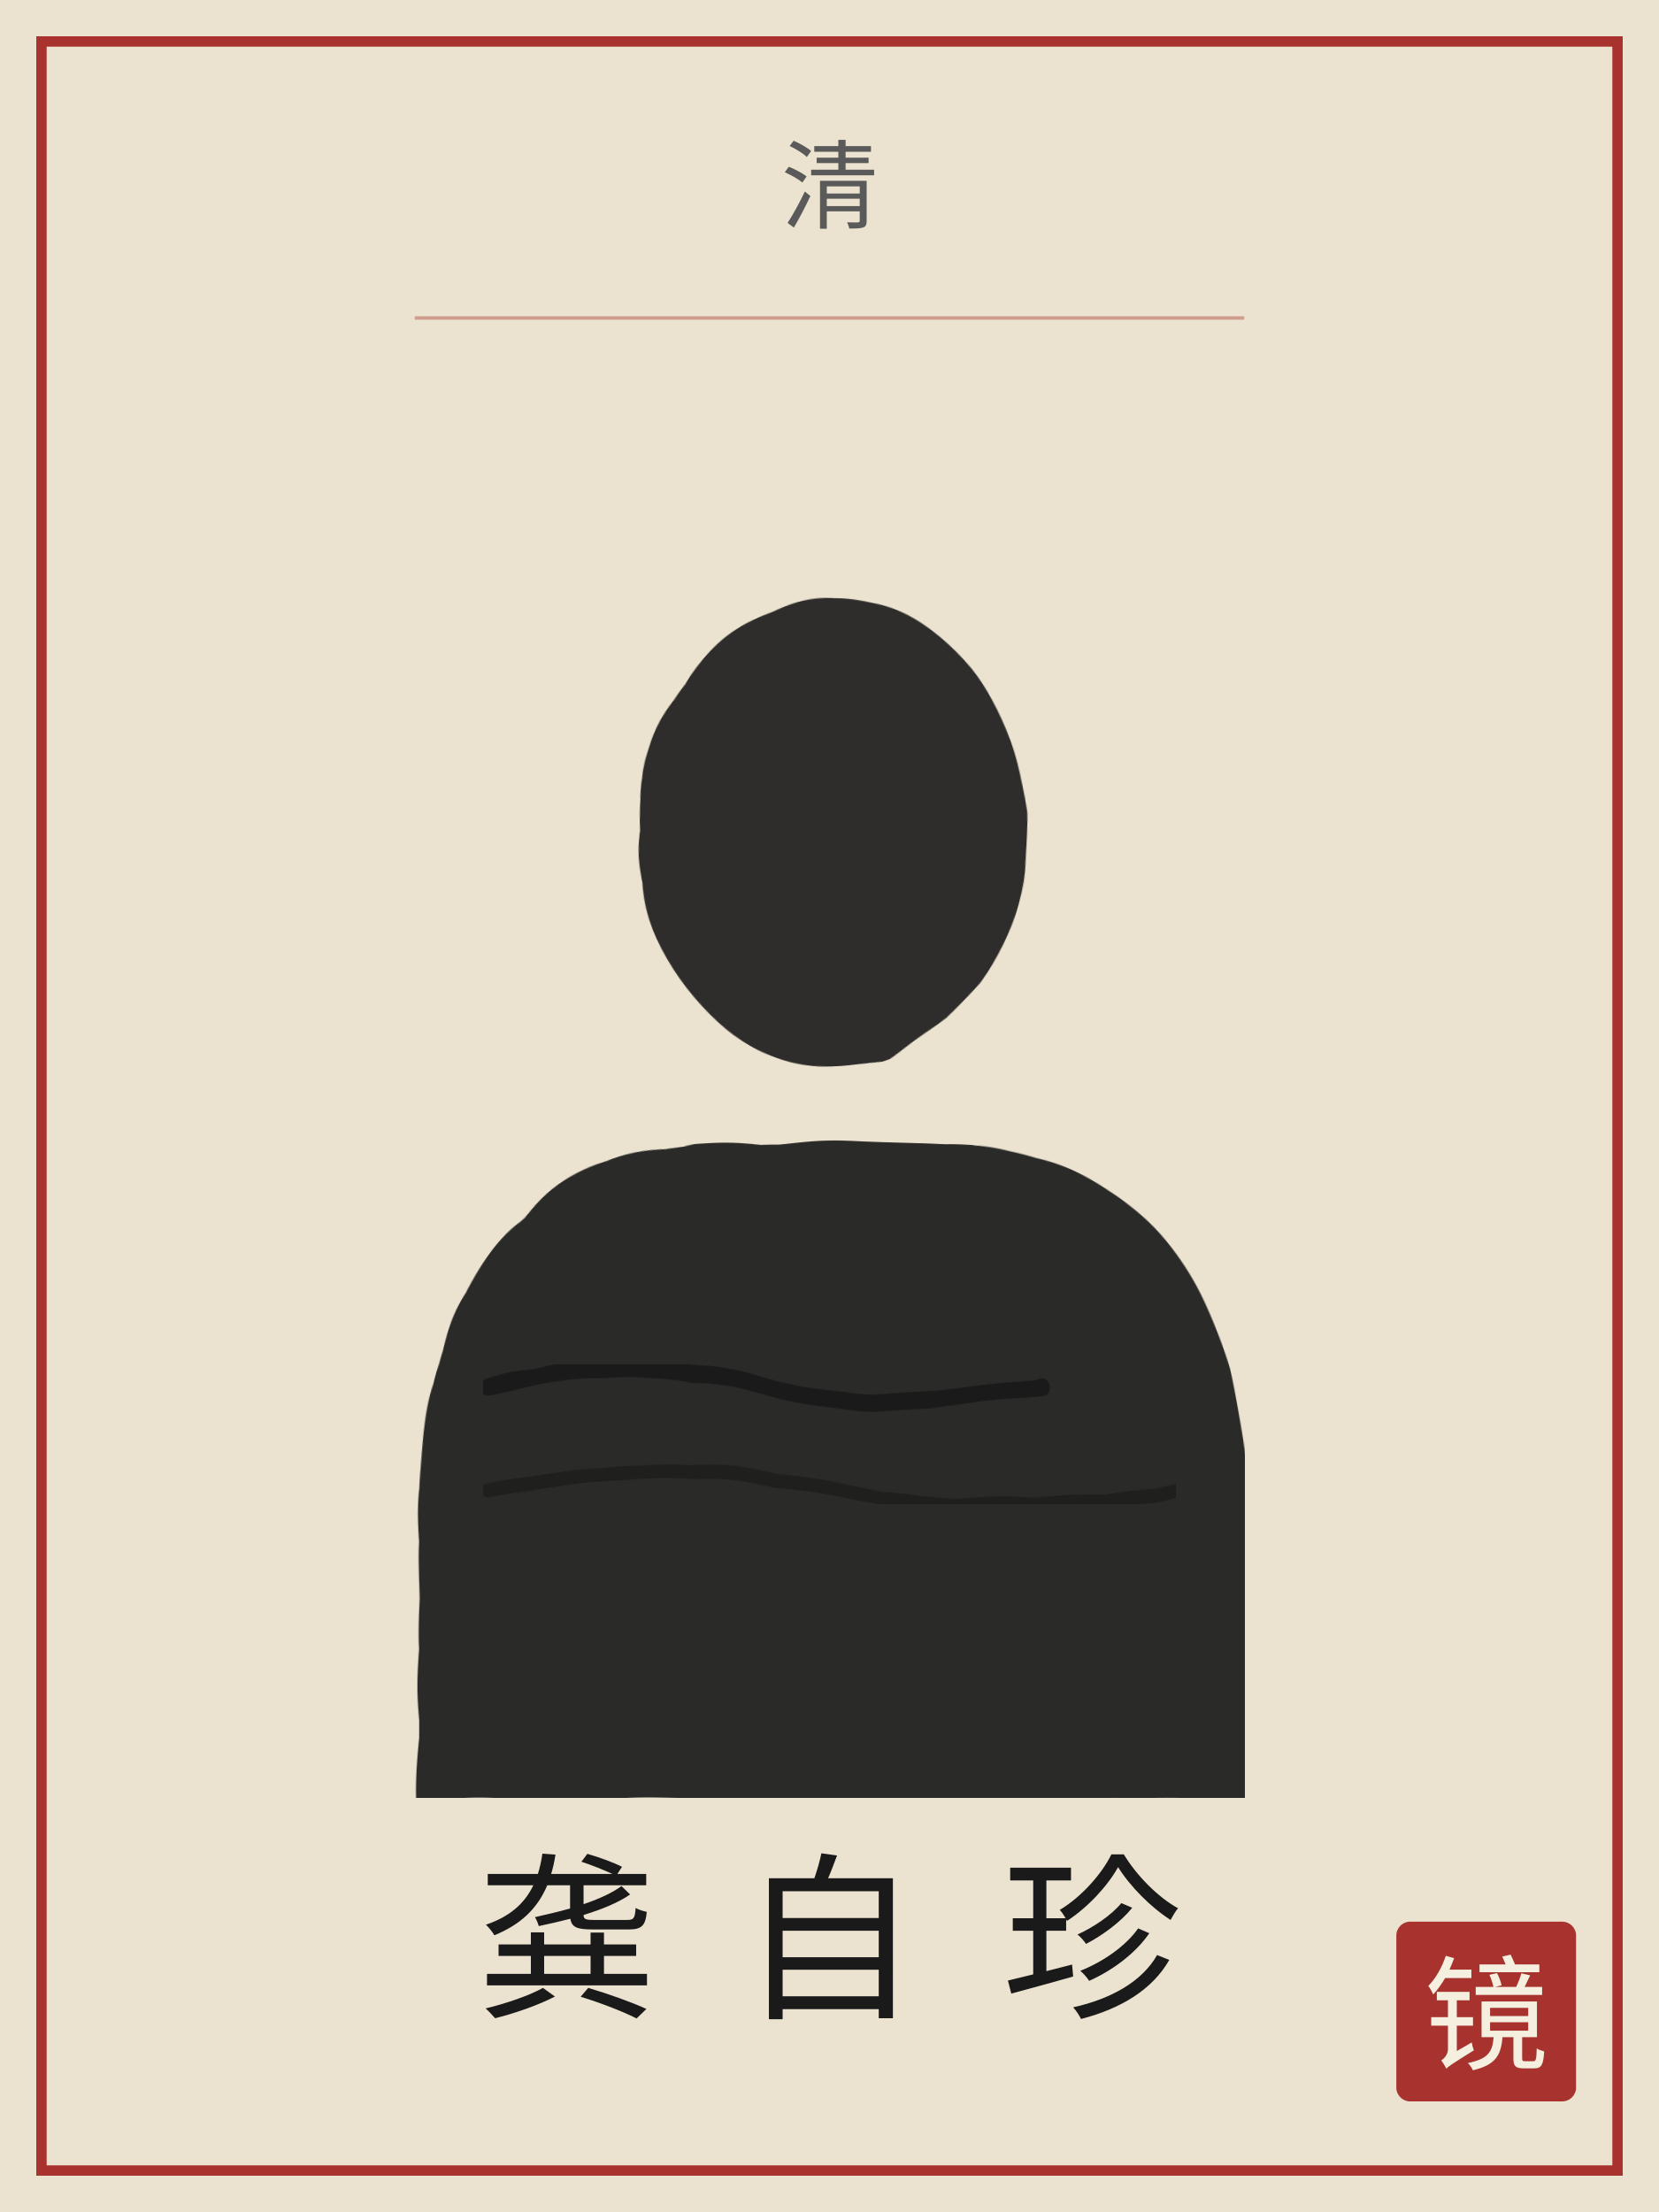
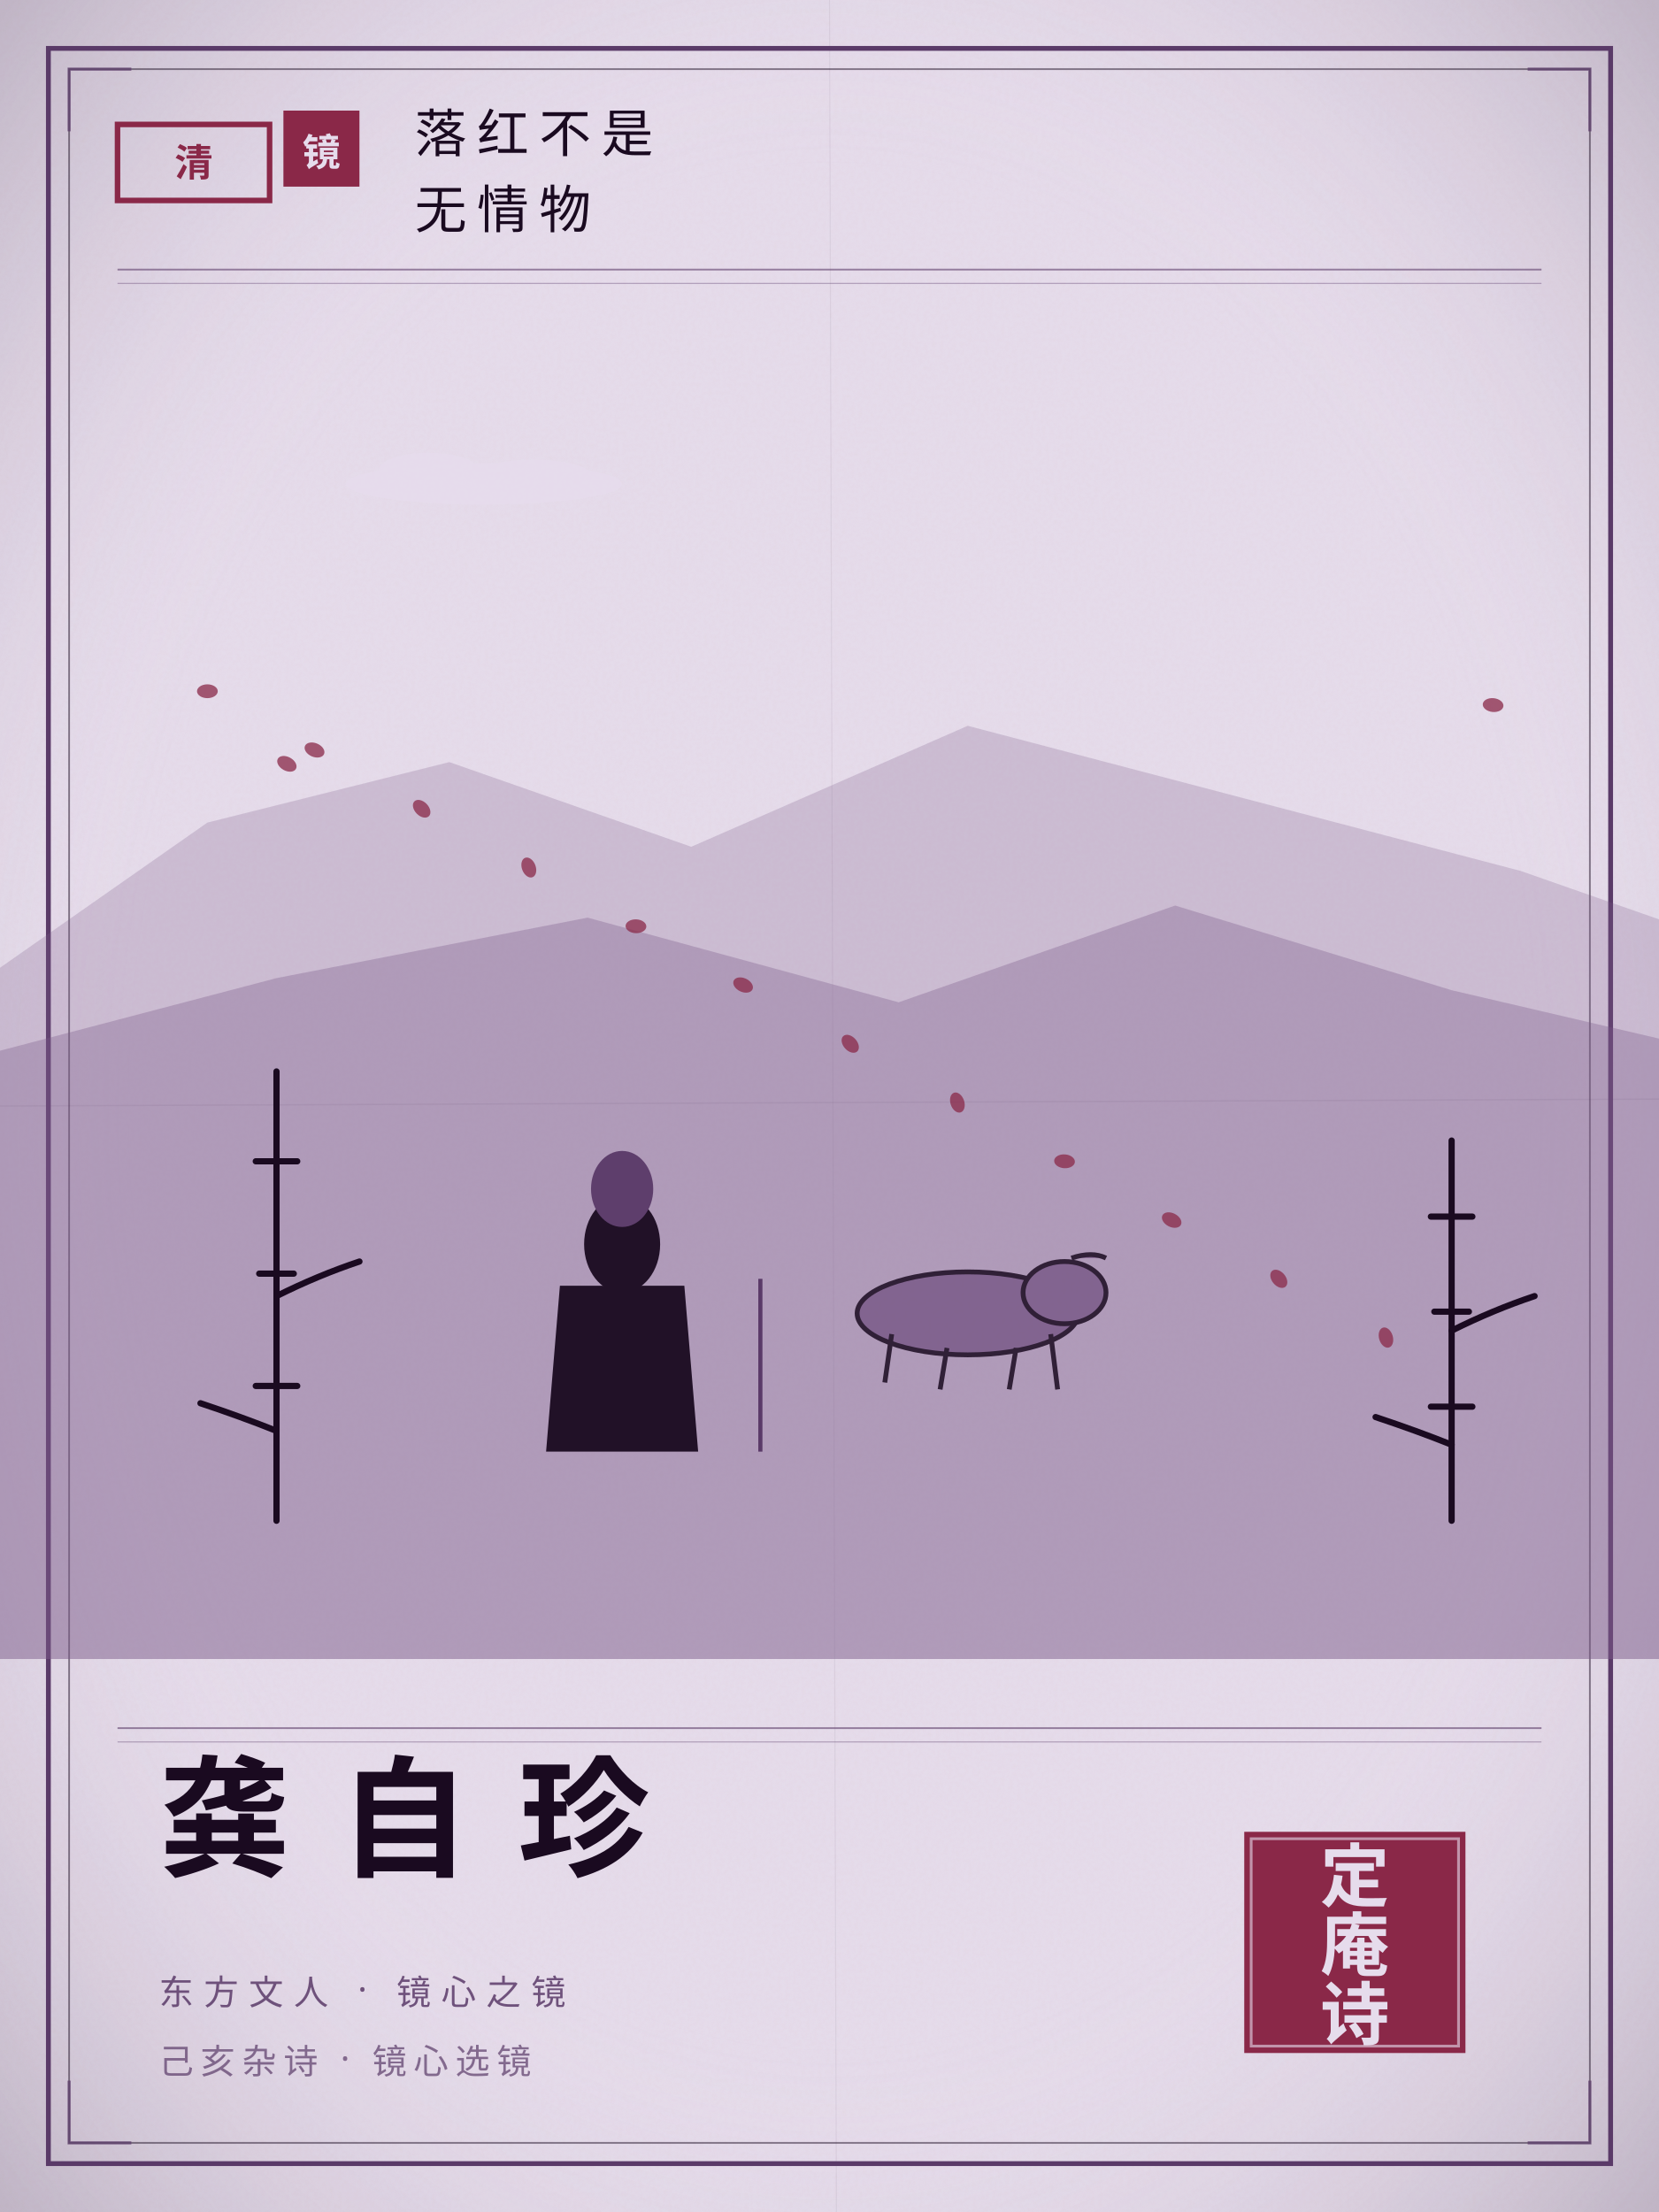
- <svg xmlns="http://www.w3.org/2000/svg" viewBox="0 0 240 320" width="240" height="320" role="img" aria-label="龚自珍（清）">
+ <svg xmlns="http://www.w3.org/2000/svg" viewBox="0 0 480 640" width="480" height="640" preserveAspectRatio="xMidYMid meet">
  <defs>
-     <filter id="rough" x="0" y="0" width="100%" height="100%">
-       <feTurbulence baseFrequency="0.04" numOctaves="2" seed="3" />
-       <feDisplacementMap in="SourceGraphic" scale="1.5" />
+     <filter id="ink-106" x="-10%" y="-10%" width="120%" height="120%">
+       <feTurbulence type="fractalNoise" baseFrequency="0.022" numOctaves="2" seed="106" result="noise" />
+       <feDisplacementMap in="SourceGraphic" in2="noise" scale="2.4" />
+     </filter>
+     <filter id="ink-strong-106" x="-10%" y="-10%" width="120%" height="120%">
+       <feTurbulence type="fractalNoise" baseFrequency="0.045" numOctaves="3" seed="113" result="noise" />
+       <feDisplacementMap in="SourceGraphic" in2="noise" scale="3.6" />
+     </filter>
+     <filter id="wash-106" x="-20%" y="-20%" width="140%" height="140%">
+       <feTurbulence type="fractalNoise" baseFrequency="0.018" numOctaves="2" seed="109" result="t" />
+       <feDisplacementMap in="SourceGraphic" in2="t" scale="6" />
+       <feGaussianBlur stdDeviation="0.6" />
+     </filter>
+     <filter id="haze-106">
+       <feGaussianBlur stdDeviation="2.4" />
+     </filter>
+     <filter id="paper-106" x="0%" y="0%" width="100%" height="100%">
+       <feTurbulence type="fractalNoise" baseFrequency="0.85" numOctaves="2" seed="117" result="grain" />
+       <feColorMatrix in="grain" type="matrix" values="0 0 0 0 0.45                 0 0 0 0 0.35                 0 0 0 0 0.20                 0 0 0 0.10 0" />
    </filter>
  </defs>
-   <style>
-     .ink { color: #1a1a1a; }
-     .cinnabar { color: #a8322e; }
-     .rice { color: #f5efe0; }
-     .faint { color: #5a5a5a; }
-     .face-bg { fill: #ebe3cf; }
-     .frame { fill: none; stroke: #a8322e; stroke-width: 1.5; }
-     text {
-       font-family: '霞鹜文楷','LXGW WenKai','STKaiti','KaiTi',serif;
-     }
-   </style>
-   <rect width="240" height="320" fill="#ebe3cf" />
-   <rect x="6" y="6" width="228" height="308" class="frame" />
-   <text x="120" y="32" text-anchor="middle" font-size="14" letter-spacing="6" class="ink" fill="#5a5a5a">清</text>
-   <line x1="60" y1="46" x2="180" y2="46" stroke="#a8322e" stroke-width="0.5" opacity="0.4" />
-   <g class="ink" filter="url(#rough)">
-     <ellipse cx="120" cy="120" rx="28" ry="34" fill="#1a1a1a" opacity="0.9" />
-     <path d="M60 220 Q60 170 100 165 L140 165 Q180 170 180 220 L180 260 L60 260 Z" fill="#1a1a1a" opacity="0.92" />
+   <rect x="0" y="0" width="480" height="640" fill="#e6dcec" />
+   <rect x="0" y="0" width="480" height="640" fill="#e6dcec" filter="url(#paper-106)" opacity="0.55" />
+   <radialGradient id="vignette-106" cx="50%" cy="50%" r="70%">
+     <stop offset="60%" stop-color="#e6dcec" stop-opacity="0" />
+     <stop offset="100%" stop-color="#1a0a20" stop-opacity="0.18" />
+   </radialGradient>
+   <rect x="0" y="0" width="480" height="640" fill="url(#vignette-106)" />
+   <path d="M 0 320 L 480 318" stroke="#1a0a20" stroke-width="0.4" opacity="0.08" />
+   <path d="M 240 0 L 242 640" stroke="#1a0a20" stroke-width="0.3" opacity="0.06" />
+   <rect x="14" y="14" width="452" height="612" fill="none" stroke="#5a3a68" stroke-width="1.4" />
+   <rect x="20" y="20" width="440" height="600" fill="none" stroke="#1a0a20" stroke-width="0.5" opacity="0.5" />
+   <g stroke="#5a3a68" stroke-width="0.9" fill="none" opacity="0.7">
+     <path d="M 20 38 L 20 20 L 38 20" />
+     <path d="M 442 20 L 460 20 L 460 38" />
+     <path d="M 460 602 L 460 620 L 442 620" />
+     <path d="M 38 620 L 20 620 L 20 602" />
  </g>
-   <g class="ink" filter="url(#rough)">
-     <path d="M70 200 Q90 195 110 200 Q130 205 150 200" fill="none" stroke="currentColor" stroke-width="2.5" stroke-linecap="round" />
-     <path d="M70 215 Q95 210 120 215 Q145 220 170 215" fill="none" stroke="currentColor" stroke-width="2" stroke-linecap="round" opacity="0.7" />
+   <g>
+     <g transform="translate(34 36)">
+       <rect x="0" y="0" width="44" height="22" fill="none" stroke="#8a2848" stroke-width="1.6" />
+       <text x="22" y="15" text-anchor="middle" font-family="STKaiti, KaiTi, serif" font-size="11" fill="#8a2848" letter-spacing="2" font-weight="600">清</text>
+     </g>
+     <g transform="translate(82 32)">
+       <rect x="0" y="0" width="22" height="22" fill="#8a2848" />
+       <text x="11" y="16" text-anchor="middle" font-family="serif" font-size="11" fill="#e6dcec" font-weight="700">镜</text>
+     </g>
+     <g transform="translate(120 44)">
+       <text font-family="STKaiti, KaiTi, serif" font-size="15" fill="#1a0a20" letter-spacing="3" font-weight="500">
+         <tspan x="0" dy="0">落红不是</tspan>
+         <tspan x="0" dy="22">无情物</tspan>
+       </text>
+     </g>
+     <line x1="34" y1="78" x2="446" y2="78" stroke="#5a3a68" stroke-width="0.5" opacity="0.6" />
+     <line x1="34" y1="82" x2="446" y2="82" stroke="#5a3a68" stroke-width="0.3" opacity="0.4" />
  </g>
-   <text x="120" y="290" text-anchor="middle" font-size="26" letter-spacing="12" class="ink" fill="#1a1a1a">龚自珍</text>
-   <g transform="translate(202,278)">
-     <rect x="0" y="0" width="26" height="26" fill="#a8322e" rx="2" />
-     <text x="13" y="20" text-anchor="middle" font-size="18" fill="#f5efe0">镜</text>
+   <g>
+     <g filter="url(#haze-50)" opacity="0.7">
+       <path d="M 0 280 L 60 238 L 130 220.5 L 200 245 L 280 210 L 360 231 L 440 252 L 480 266 L 480 480 L 0 480 Z" fill="#7a5a88" opacity="0.35" />
+       <path d="M 0 304 L 80 283 L 170 265.5 L 260 290 L 340 262 L 420 286.5 L 480 300.5 L 480 480 L 0 480 Z" fill="#7a5a88" opacity="0.55" />
+     </g>
+     <g fill="#e6dcec" opacity="0.85">
+       <ellipse cx="140" cy="140" rx="40" ry="6" />
+       <ellipse cx="124" cy="136" rx="14.4" ry="5" />
+       <ellipse cx="154.4" cy="137" rx="16" ry="4" />
+     </g>
+     <g stroke="#1a0a20" stroke-width="1.8" fill="none" stroke-linecap="round">
+       <line x1="80" y1="440" x2="80" y2="310" />
+       <line x1="74" y1="401" x2="86" y2="401" />
+       <line x1="75" y1="368.5" x2="85" y2="368.5" />
+       <line x1="74" y1="336" x2="86" y2="336" />
+       <path d="M 80 414 q -10 -4 -22 -8" />
+       <path d="M 80 375 q 12 -6 24 -10" />
+     </g>
+     <g stroke="#1a0a20" stroke-width="1.8" fill="none" stroke-linecap="round">
+       <line x1="420" y1="440" x2="420" y2="330" />
+       <line x1="414" y1="407" x2="426" y2="407" />
+       <line x1="415" y1="379.5" x2="425" y2="379.5" />
+       <line x1="414" y1="352" x2="426" y2="352" />
+       <path d="M 420 418 q -10 -4 -22 -8" />
+       <path d="M 420 385 q 12 -6 24 -10" />
+     </g>
+     <g>
+       <ellipse cx="60" cy="200" rx="3" ry="2" fill="#8a2848" opacity="0.75" transform="rotate(0 60 200)" />
+       <ellipse cx="91" cy="217" rx="3" ry="2" fill="#8a2848" opacity="0.75" transform="rotate(23 91 217)" />
+       <ellipse cx="122" cy="234" rx="3" ry="2" fill="#8a2848" opacity="0.75" transform="rotate(46 122 234)" />
+       <ellipse cx="153" cy="251" rx="3" ry="2" fill="#8a2848" opacity="0.75" transform="rotate(69 153 251)" />
+       <ellipse cx="184" cy="268" rx="3" ry="2" fill="#8a2848" opacity="0.75" transform="rotate(2 184 268)" />
+       <ellipse cx="215" cy="285" rx="3" ry="2" fill="#8a2848" opacity="0.75" transform="rotate(25 215 285)" />
+       <ellipse cx="246" cy="302" rx="3" ry="2" fill="#8a2848" opacity="0.75" transform="rotate(48 246 302)" />
+       <ellipse cx="277" cy="319" rx="3" ry="2" fill="#8a2848" opacity="0.75" transform="rotate(71 277 319)" />
+       <ellipse cx="308" cy="336" rx="3" ry="2" fill="#8a2848" opacity="0.75" transform="rotate(4 308 336)" />
+       <ellipse cx="339" cy="353" rx="3" ry="2" fill="#8a2848" opacity="0.75" transform="rotate(27 339 353)" />
+       <ellipse cx="370" cy="370" rx="3" ry="2" fill="#8a2848" opacity="0.75" transform="rotate(50 370 370)" />
+       <ellipse cx="401" cy="387" rx="3" ry="2" fill="#8a2848" opacity="0.75" transform="rotate(73 401 387)" />
+       <ellipse cx="432" cy="204" rx="3" ry="2" fill="#8a2848" opacity="0.75" transform="rotate(6 432 204)" />
+       <ellipse cx="83" cy="221" rx="3" ry="2" fill="#8a2848" opacity="0.75" transform="rotate(29 83 221)" />
+     </g>
+     <g transform="translate(180 360)" fill="#1a0a20" opacity="0.95">
+       <ellipse cx="0" cy="0" rx="11" ry="14" />
+       <path d="M -18 12 L -22 60 L 22 60 L 18 12 Z" />
+       <ellipse cx="0" cy="-16" rx="9" ry="11" fill="#5a3a68" />
+     </g>
+     <g transform="translate(280 380)" stroke="#1a0a20" stroke-width="1.4" fill="#7a5a88" opacity="0.85">
+       <ellipse cx="0" cy="0" rx="32" ry="12" />
+       <ellipse cx="28" cy="-6" rx="12" ry="9" />
+       <line x1="-22" y1="6" x2="-24" y2="20" />
+       <line x1="-6" y1="10" x2="-8" y2="22" />
+       <line x1="14" y1="10" x2="12" y2="22" />
+       <line x1="24" y1="6" x2="26" y2="22" />
+       <path d="M 30 -16 q 6 -2 10 0" />
+     </g>
+     <line x1="220" y1="370" x2="220" y2="420" stroke="#5a3a68" stroke-width="1.2" />
+   </g>
+   <g>
+     <line x1="34" y1="500" x2="446" y2="500" stroke="#5a3a68" stroke-width="0.5" opacity="0.6" />
+     <line x1="34" y1="504" x2="446" y2="504" stroke="#5a3a68" stroke-width="0.3" opacity="0.4" />
+     <g transform="translate(46 540)">
+       <text font-family="STKaiti, KaiTi, serif" font-size="38" fill="#1a0a20" letter-spacing="14" font-weight="700">龚自珍</text>
+       <text x="0" y="40" font-family="STKaiti, KaiTi, serif" font-size="10" fill="#5a3a68" letter-spacing="3" opacity="0.85">东方文人 · 镜心之镜</text>
+     </g>
+     <g transform="translate(360 530)">
+       <rect x="0" y="0" width="64" height="64" fill="#8a2848" filter="url(#ink-40)" />
+       <rect x="2" y="2" width="60" height="60" fill="none" stroke="#e6dcec" stroke-width="0.8" opacity="0.6" />
+       <text x="32" y="20" text-anchor="middle" font-family="serif" font-size="20" fill="#e6dcec" font-weight="900">定</text>
+       <text x="32" y="40" text-anchor="middle" font-family="serif" font-size="20" fill="#e6dcec" font-weight="900">庵</text>
+       <text x="32" y="60" text-anchor="middle" font-family="serif" font-size="20" fill="#e6dcec" font-weight="900">诗</text>
+     </g>
+   </g>
+   <g transform="translate(46 600)">
+     <text font-family="STKaiti, KaiTi, serif" font-size="10" fill="#5a3a68" letter-spacing="2" opacity="0.7">己亥杂诗 · 镜心选镜</text>
  </g>
</svg>
